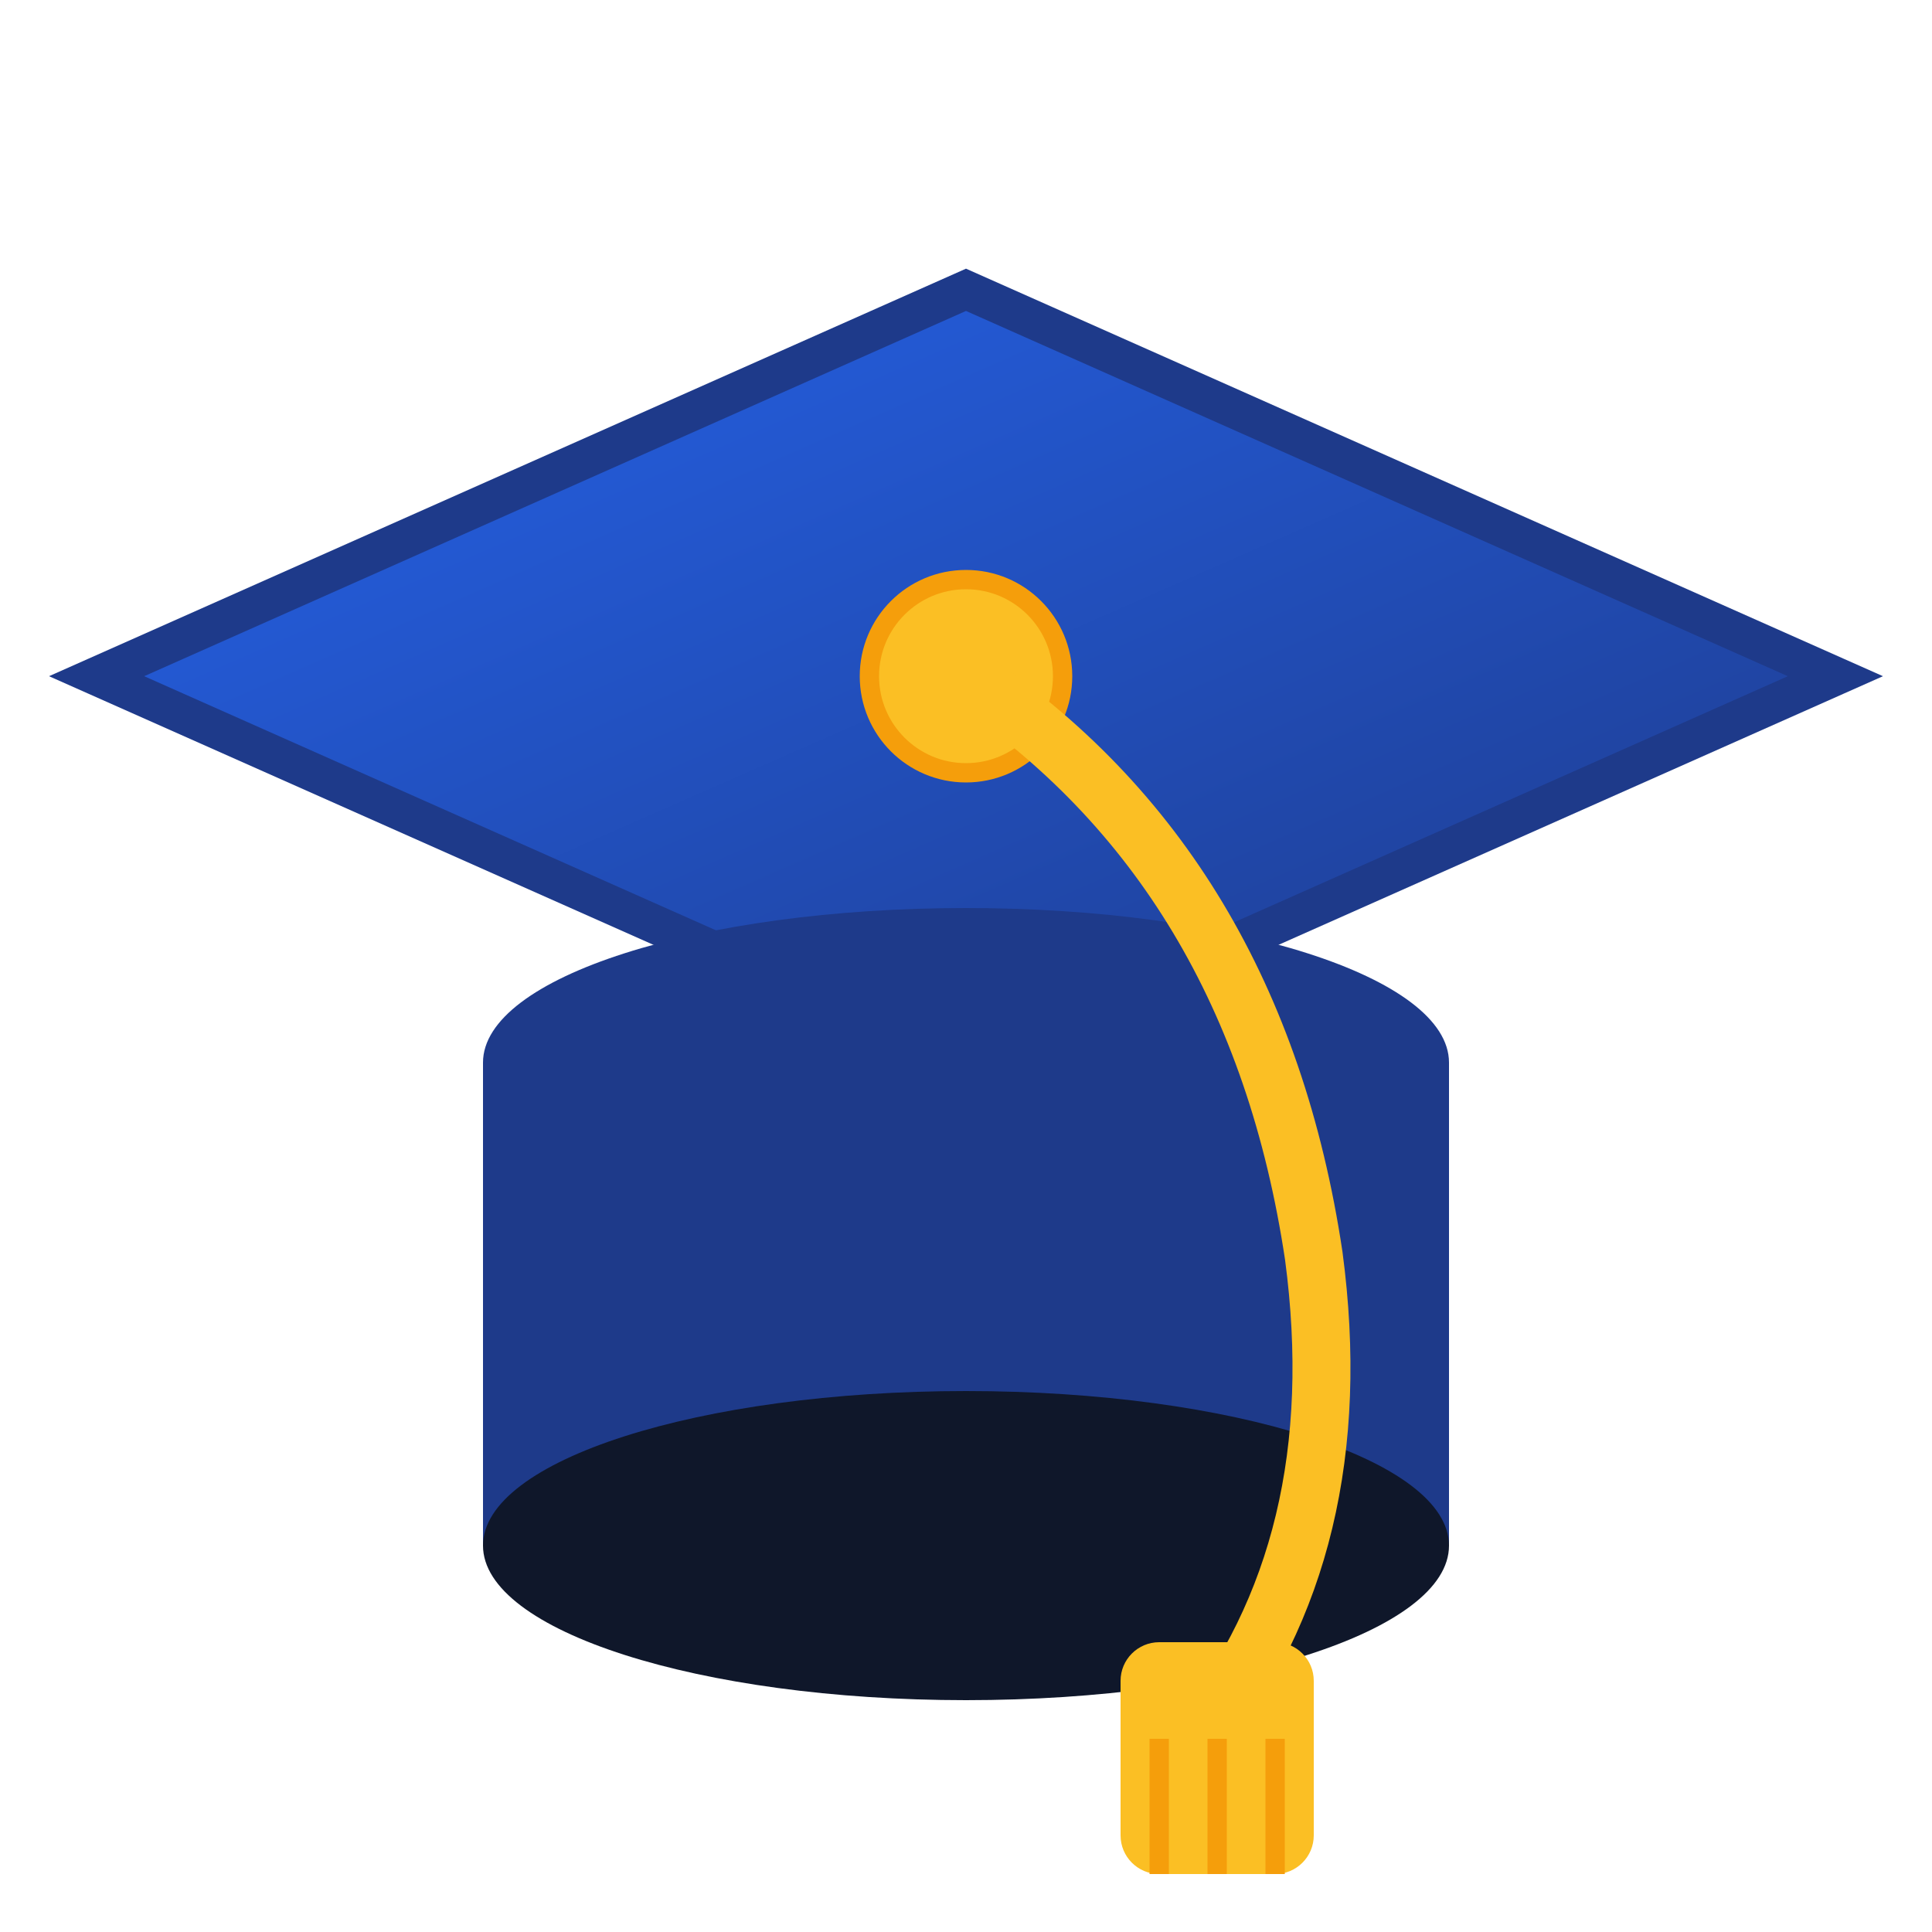
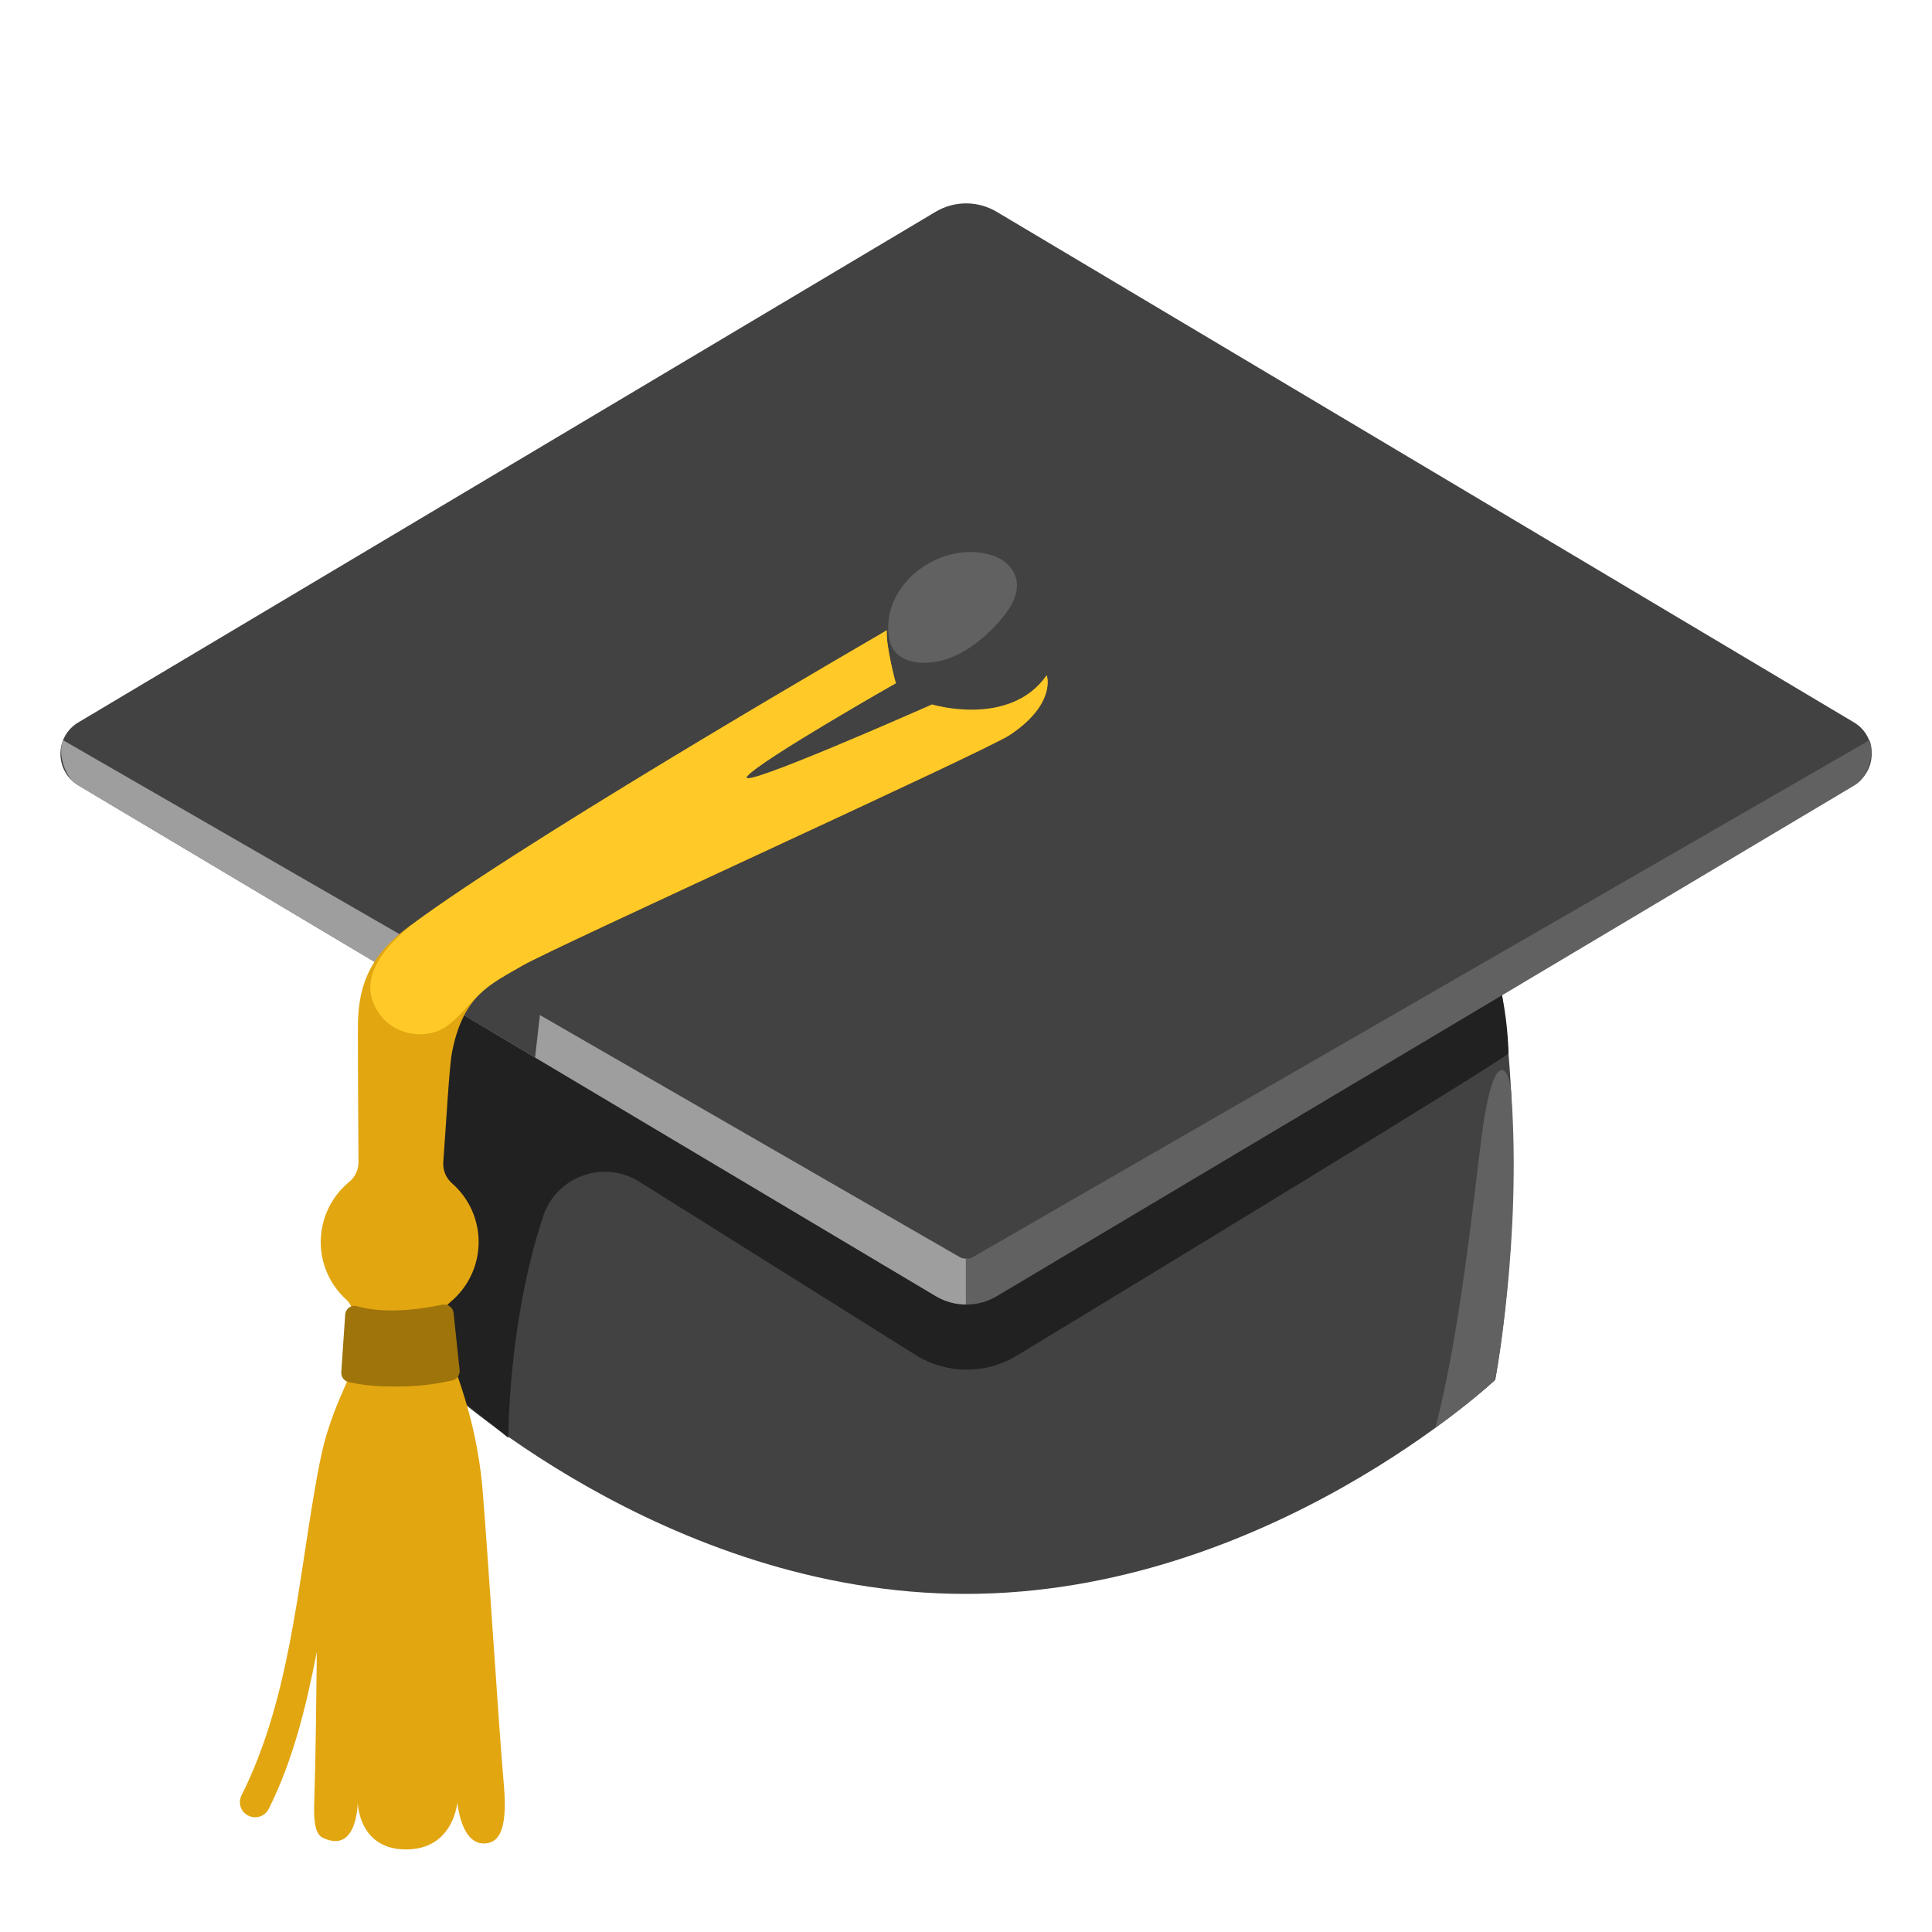
- <svg xmlns="http://www.w3.org/2000/svg" viewBox="0 0 100 100">
-   <defs>
-     <linearGradient id="capGradient" x1="0%" y1="0%" x2="100%" y2="100%">
-       <stop offset="0%" stop-color="#2563EB" />
-       <stop offset="100%" stop-color="#1E3A8A" />
-     </linearGradient>
-   </defs>
-   <polygon points="50,15 95,35 50,55 5,35" fill="url(#capGradient)" stroke="#1E3A8A" stroke-width="2" />
-   <ellipse cx="50" cy="55" rx="25" ry="8" fill="#1E3A8A" />
-   <rect x="25" y="55" width="50" height="25" fill="#1E3A8A" />
-   <ellipse cx="50" cy="80" rx="25" ry="8" fill="#0F172A" />
-   <circle cx="50" cy="35" r="5" fill="#FBBF24" stroke="#F59E0B" stroke-width="1" />
-   <path d="M50,35 Q65,45 68,65 Q70,80 62,90" fill="none" stroke="#FBBF24" stroke-width="3" stroke-linecap="round" />
-   <rect x="58" y="85" width="10" height="12" rx="2" fill="#FBBF24" />
-   <line x1="60" y1="90" x2="60" y2="97" stroke="#F59E0B" stroke-width="1" />
-   <line x1="63" y1="90" x2="63" y2="97" stroke="#F59E0B" stroke-width="1" />
-   <line x1="66" y1="90" x2="66" y2="97" stroke="#F59E0B" stroke-width="1" />
+ <svg xmlns="http://www.w3.org/2000/svg" width="800px" height="800px" viewBox="0 0 128 128" aria-hidden="true" role="img" class="iconify iconify--noto" preserveAspectRatio="xMidYMid meet">
+   <path d="M99.06 91.42S83.95 105.6 63.97 105.6S28.89 91.42 28.89 91.42s-2.81-13.49 4.45-36.78c3.83-12.28 58.33-13.53 62.6-2.79c7.26 18.23 3.12 39.57 3.12 39.57z" fill="#424242" />
+   <path d="M28.89 91.42l4.79 3.84s-.04-7.6 2.31-14.69c.88-2.65 4.02-3.76 6.38-2.27l18.29 11.47a6.389 6.389 0 0 0 6.7.05c8.74-5.3 31.54-19.17 32.58-20.02c0 0 0-1.71-.43-3.89L28.63 66l.26 25.42z" fill="#212121" />
+   <path d="M122.81 52.03l-56.8 33.83c-1.24.74-2.79.74-4.04 0L5.19 52.03c-1.58-.94-1.58-3.23 0-4.17l56.8-33.83c1.24-.74 2.79-.74 4.04 0l56.8 33.83c1.57.94 1.57 3.23-.02 4.17z" fill="#424242" />
+   <path d="M64.04 83.38c-.01 0-.03.01-.04.01c-.16 0-.32-.04-.46-.13L4.18 49.04s-.29.55 0 1.54c.3.99.76 1.31 1.01 1.46l56.8 33.83c.62.37 1.32.56 2.02.56h.04v-3.05z" fill="#9e9e9e" />
+   <path d="M64 83.38c.01 0 .03.01.04.01c.16 0 .32-.04.46-.13l59.36-34.22s.29.55 0 1.54c-.3.99-.76 1.31-1.01 1.46l-56.8 33.83c-.62.37-1.32.56-2.02.56h-.04v-3.05z" fill="#616161" />
+   <path d="M35.45 70.06l.32-2.81S60.28 53.92 62.7 52.52c2.42-1.4 4.96-2.96 6.09-4.21c2-2.2.56-3.58.56-3.58s-1.58 2.56-5.35 2.11c-2.16-.26-4.97-2.01-5.44-2.83s-27.67 19.9-27.67 19.9l-.19 3.33l4.75 2.82z" fill="#424242" />
+   <path d="M69.35 44.74c-2.62 3.66-7.06 2.06-7.06 2.06s-13.91 6.67-14.43 5.66s11.49-7.19 11.49-7.19s-.67-2.46-.6-3.51c0 0-21.72 13.82-29.87 18.47c-4.27 2.44-5.18 4.74-5.17 7.98c0 1.42.02 6.03.04 8.78c0 .51-.22.99-.61 1.31a5.162 5.162 0 0 0-1.89 3.99c0 1.53.67 2.9 1.73 3.85c.57.51.45 1.61.5 2.32c.1 1.36 0 1.98-.56 3.24c-.55 1.23-1.06 2.49-1.41 3.79c-.27 1-.45 2.03-.63 3.05c-1.19 6.83-1.73 14.13-4.88 20.41a.993.993 0 0 0 .45 1.34a1.007 1.007 0 0 0 1.35-.44c1.64-3.27 2.49-6.85 3.19-10.4c-.04 3.21-.06 6.45-.17 9.95c-.02.68-.07 2.05.55 2.35c2.33 1.13 2.33-2.35 2.33-2.35s.03 3.13 3.2 3.13s3.4-3.13 3.4-3.13s.23 2.87 1.86 2.73c.66-.06 1.53-.46 1.22-3.89c-.31-3.42-1.08-15.68-1.41-19.56c-.46-5.37-2.22-8.56-2.58-10.46c-.13-.72-.14-1.47.43-1.94a5.165 5.165 0 0 0 .13-7.88a1.71 1.71 0 0 1-.58-1.42c.19-2.59.4-6.35.57-7.22c.74-3.91 2.67-4.61 4.65-5.77c1.98-1.17 30.66-14.19 32.33-15.3c3.09-2.07 2.43-3.95 2.43-3.95z" fill="#e2a610" />
+   <path d="M69.35 44.74c-2.47 3.49-7.6 1.93-7.6 1.93s-13.11 5.81-12.24 4.76c.86-1.05 9.84-6.16 9.84-6.16s-.67-2.46-.6-3.51c0 0-22.1 12.77-30.67 18.91c-2.21 1.59-4.95 4.19-2.72 6.78c1.03 1.19 3.02 1.44 4.29.5c.77-.56 1.37-1.38 2.05-2.03c.84-.82 1.86-1.34 2.86-1.93c1.98-1.17 30.66-14.19 32.33-15.3c3.12-2.07 2.46-3.95 2.46-3.95z" fill="#ffca28" />
+   <path d="M26.11 91.86c-1.32 0-2.21-.11-3.02-.3a.62.62 0 0 1-.48-.65l.26-3.82c.03-.39.4-.66.78-.55c.9.26 2.7.52 5.64-.1c.36-.08.72.17.76.54l.4 3.8c.03.31-.17.6-.47.67c-1.53.35-2.64.41-3.87.41z" fill="#9e740b" />
+   <path d="M99.06 91.42s1.77-9.24 1.06-19.07c-.12-1.66-1.14-3.09-1.93 2.72c-.45 3.33-1.43 13.3-3.1 19.53c2.55-1.84 3.97-3.18 3.97-3.18z" fill="#616161" />
+   <path d="M65.73 36.79c.73.23 1.4.79 1.59 1.54c.25 1-.38 2-1.06 2.78c-1.33 1.53-3.16 2.87-5.19 2.8c-.67-.02-1.39-.24-1.8-.77c-.29-.37-.39-.85-.42-1.32c-.18-3.43 3.7-6.03 6.88-5.03z" fill="#616161" />
</svg>
